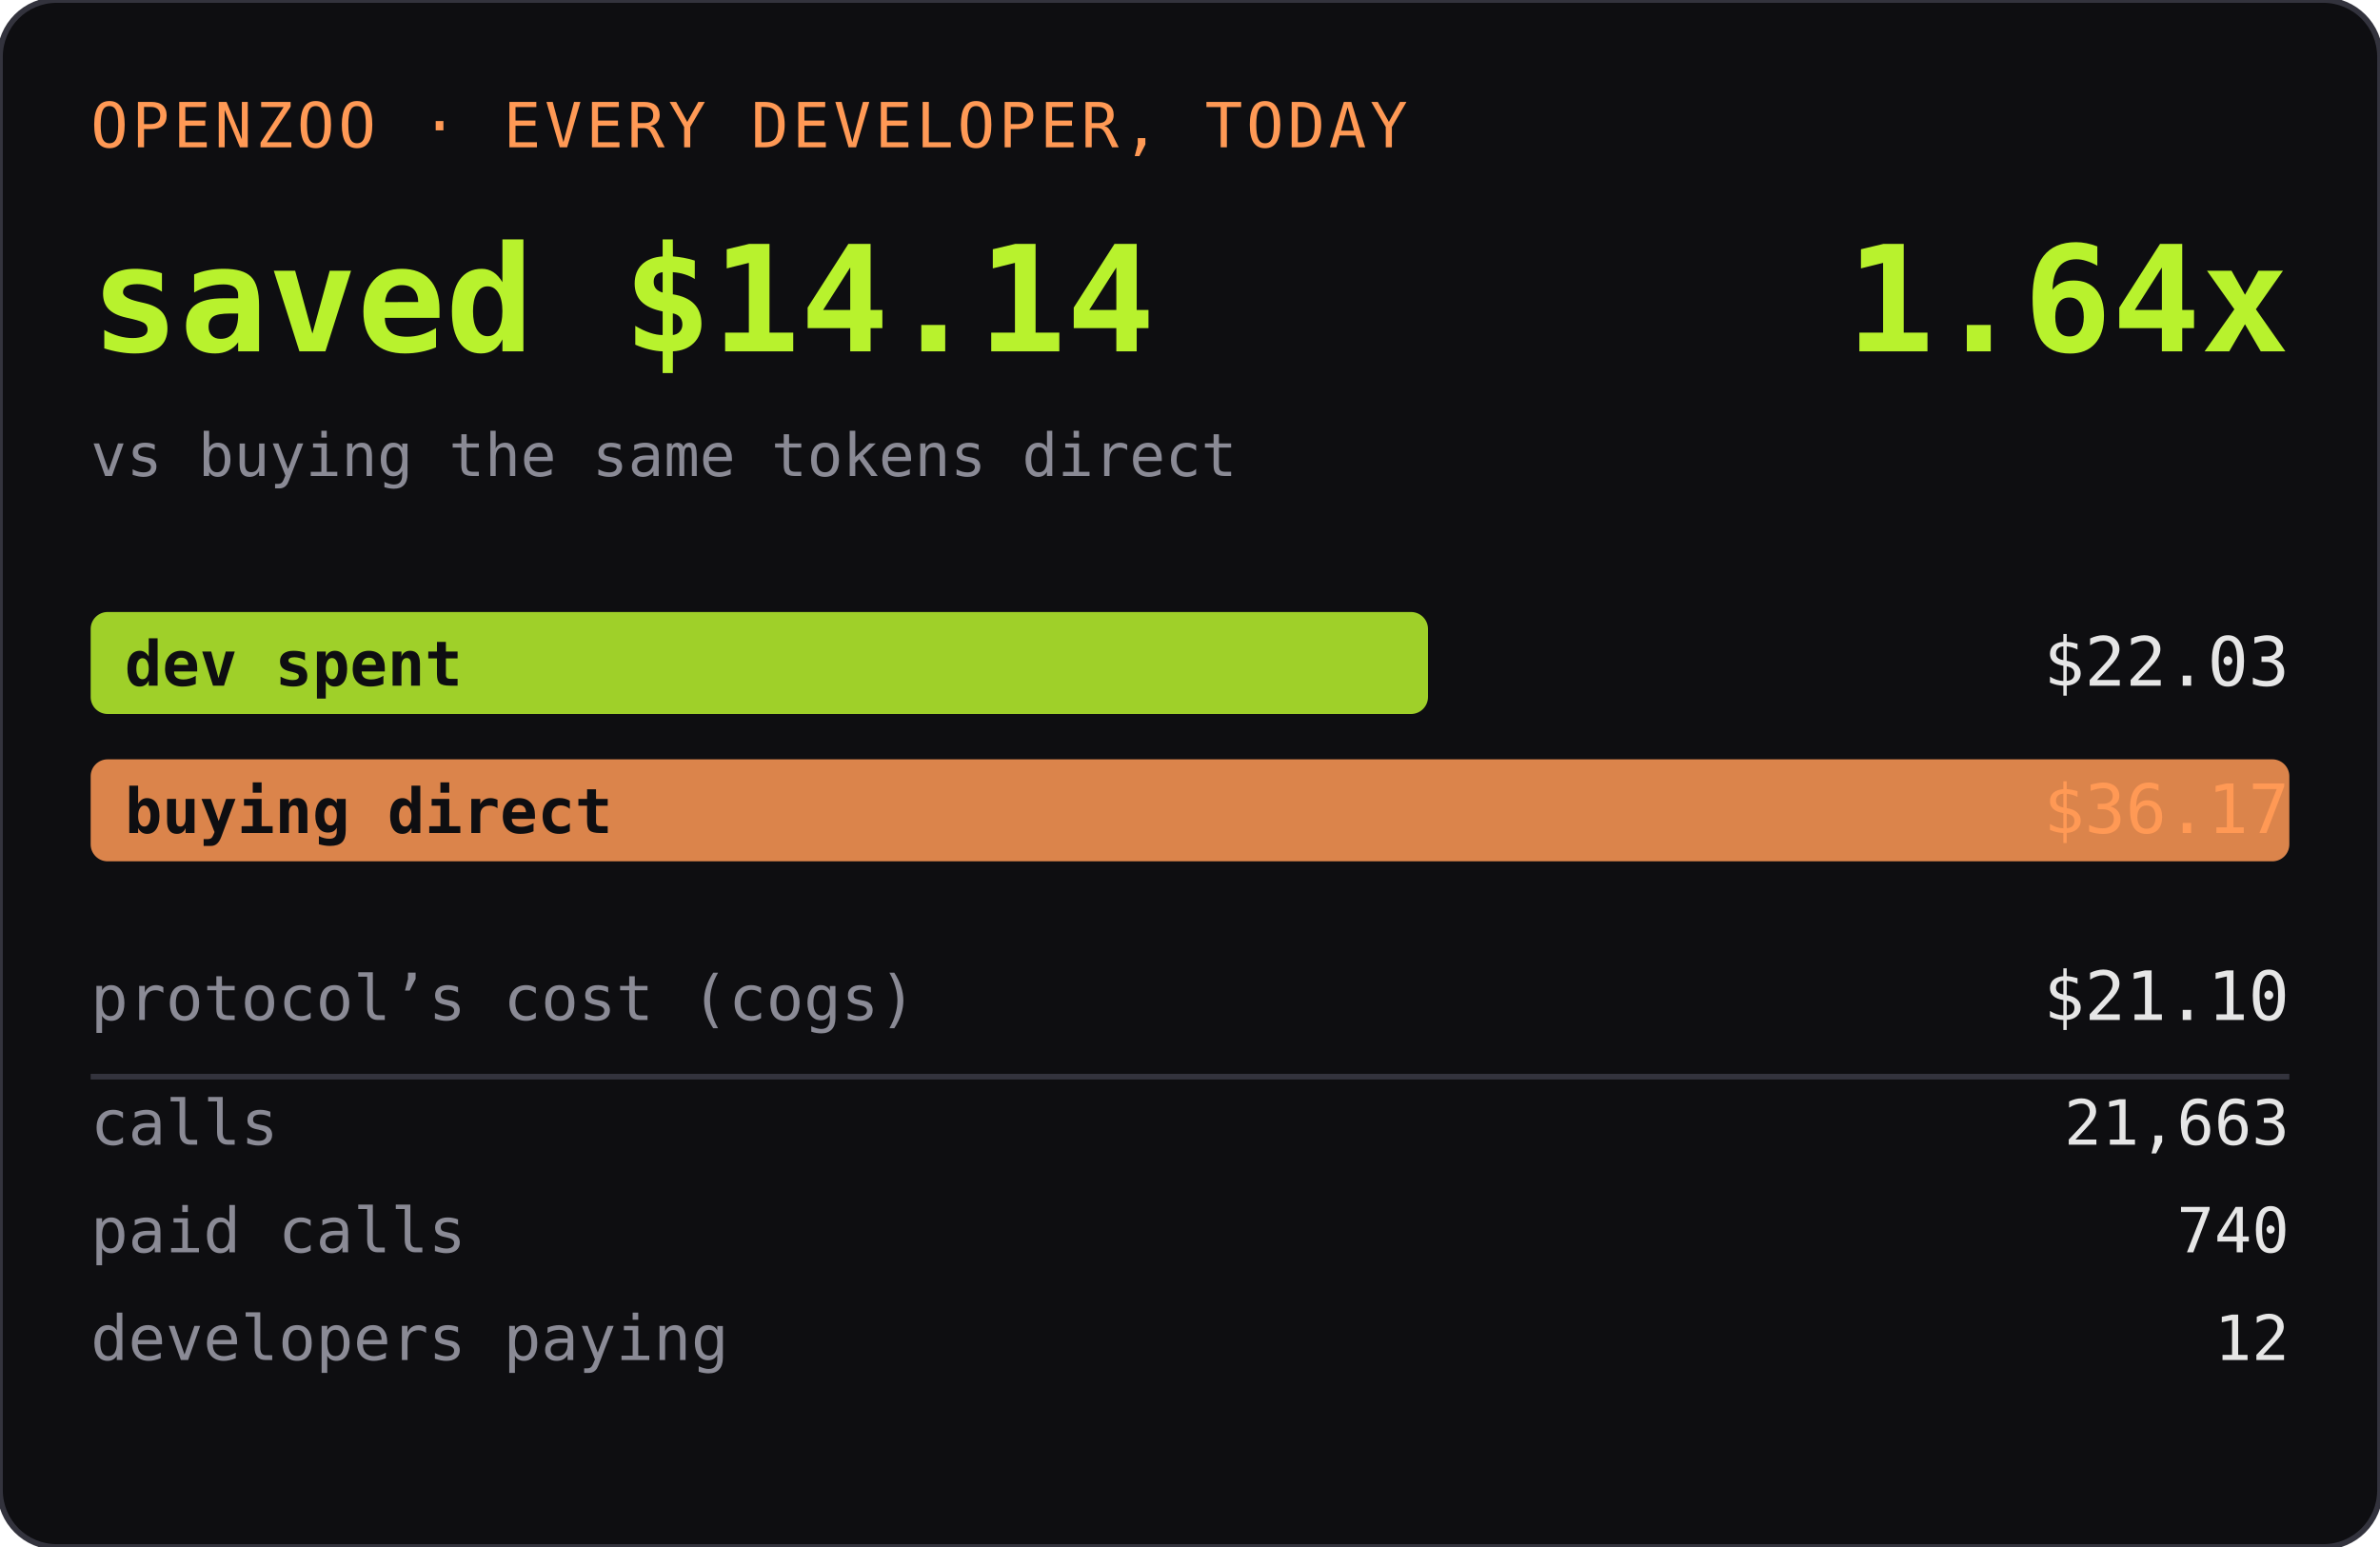
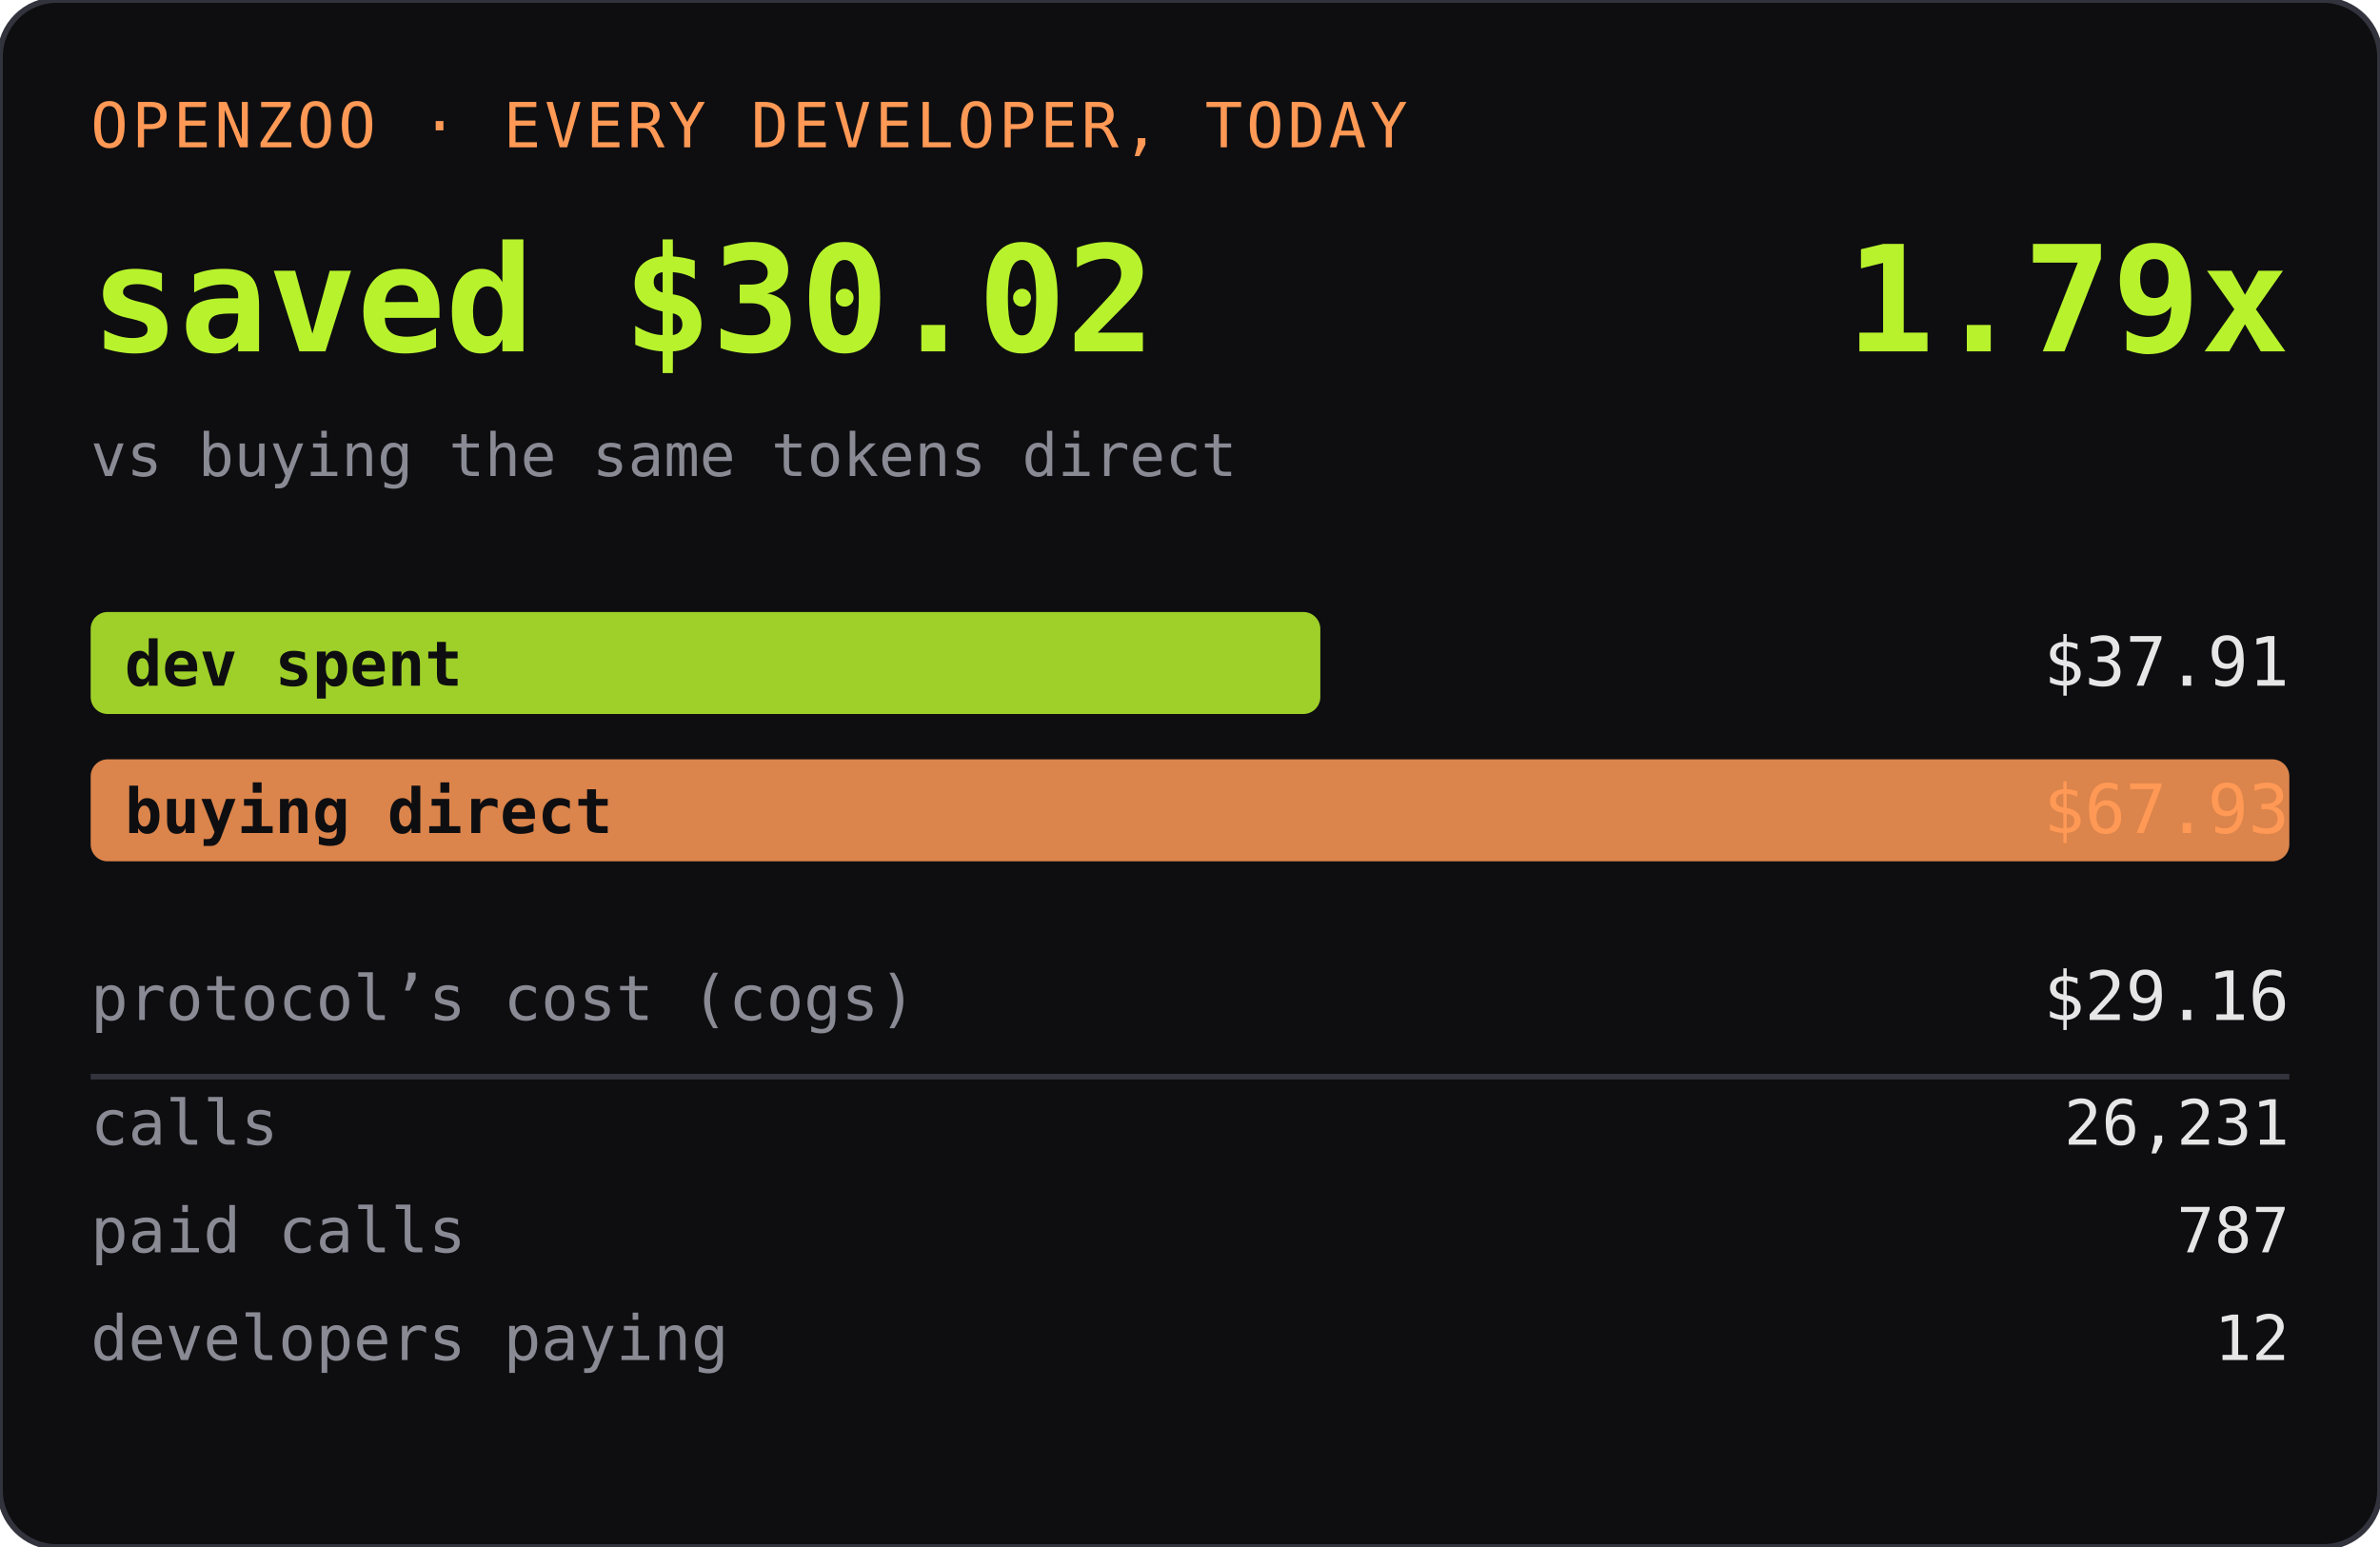
<svg xmlns="http://www.w3.org/2000/svg" width="420" height="273" role="img" aria-label="OPENZOO · EVERY DEVELOPER, TODAY">
  <rect width="420" height="273" rx="10" fill="#0e0e11" />
  <rect width="420" height="273" rx="10" fill="none" stroke="#33333d" />
  <text x="16" y="26" font-family="ui-monospace,SFMono-Regular,Menlo,monospace" font-size="11" fill="#ff9955" letter-spacing="0.06em">OPENZOO · EVERY DEVELOPER, TODAY</text>
-   <text x="16" y="62" font-family="ui-monospace,SFMono-Regular,Menlo,monospace" font-size="26" font-weight="600" fill="#b8f22d">saved $14.14</text>
-   <text x="404" y="62" text-anchor="end" font-family="ui-monospace,SFMono-Regular,Menlo,monospace" font-size="26" font-weight="600" fill="#b8f22d">1.64x</text>
+   <text x="16" y="62" font-family="ui-monospace,SFMono-Regular,Menlo,monospace" font-size="26" font-weight="600" fill="#b8f22d">saved $30.02</text>
+   <text x="404" y="62" text-anchor="end" font-family="ui-monospace,SFMono-Regular,Menlo,monospace" font-size="26" font-weight="600" fill="#b8f22d">1.79x</text>
  <text x="16" y="84" font-family="ui-monospace,SFMono-Regular,Menlo,monospace" font-size="10.5" fill="#8a8a95">vs buying the same tokens direct</text>
-   <rect x="16" y="108" width="236" height="18" rx="3" fill="#b8f22d" opacity="0.85" />
+   <rect x="16" y="108" width="217" height="18" rx="3" fill="#b8f22d" opacity="0.85" />
  <text x="22" y="121" font-family="ui-monospace,SFMono-Regular,Menlo,monospace" font-size="11" fill="#0e0e11" font-weight="600">dev spent</text>
-   <text x="404" y="121" text-anchor="end" font-family="ui-monospace,SFMono-Regular,Menlo,monospace" font-size="12" fill="#e6e6e6">$22.03</text>
+   <text x="404" y="121" text-anchor="end" font-family="ui-monospace,SFMono-Regular,Menlo,monospace" font-size="12" fill="#e6e6e6">$37.91</text>
  <rect x="16" y="134" width="388" height="18" rx="3" fill="#ff9955" opacity="0.85" />
  <text x="22" y="147" font-family="ui-monospace,SFMono-Regular,Menlo,monospace" font-size="11" fill="#0e0e11" font-weight="600">buying direct</text>
-   <text x="404" y="147" text-anchor="end" font-family="ui-monospace,SFMono-Regular,Menlo,monospace" font-size="12" fill="#ff9955">$36.17</text>
+   <text x="404" y="147" text-anchor="end" font-family="ui-monospace,SFMono-Regular,Menlo,monospace" font-size="12" fill="#ff9955">$67.93</text>
  <text x="16" y="180" font-family="ui-monospace,SFMono-Regular,Menlo,monospace" font-size="11" fill="#8a8a95">protocol’s cost (cogs)</text>
-   <text x="404" y="180" text-anchor="end" font-family="ui-monospace,SFMono-Regular,Menlo,monospace" font-size="12" fill="#e6e6e6">$21.10</text>
+   <text x="404" y="180" text-anchor="end" font-family="ui-monospace,SFMono-Regular,Menlo,monospace" font-size="12" fill="#e6e6e6">$29.16</text>
  <line x1="16" y1="190" x2="404" y2="190" stroke="#33333d" />
  <text x="16" y="202" font-family="ui-monospace,SFMono-Regular,Menlo,monospace" font-size="11" fill="#8a8a95">calls</text>
-   <text x="404" y="202" text-anchor="end" font-family="ui-monospace,SFMono-Regular,Menlo,monospace" font-size="11" fill="#e6e6e6">21,663</text>
+   <text x="404" y="202" text-anchor="end" font-family="ui-monospace,SFMono-Regular,Menlo,monospace" font-size="11" fill="#e6e6e6">26,231</text>
  <text x="16" y="221" font-family="ui-monospace,SFMono-Regular,Menlo,monospace" font-size="11" fill="#8a8a95">paid calls</text>
-   <text x="404" y="221" text-anchor="end" font-family="ui-monospace,SFMono-Regular,Menlo,monospace" font-size="11" fill="#e6e6e6">740</text>
+   <text x="404" y="221" text-anchor="end" font-family="ui-monospace,SFMono-Regular,Menlo,monospace" font-size="11" fill="#e6e6e6">787</text>
  <text x="16" y="240" font-family="ui-monospace,SFMono-Regular,Menlo,monospace" font-size="11" fill="#8a8a95">developers paying</text>
  <text x="404" y="240" text-anchor="end" font-family="ui-monospace,SFMono-Regular,Menlo,monospace" font-size="11" fill="#e6e6e6">12</text>
</svg>
